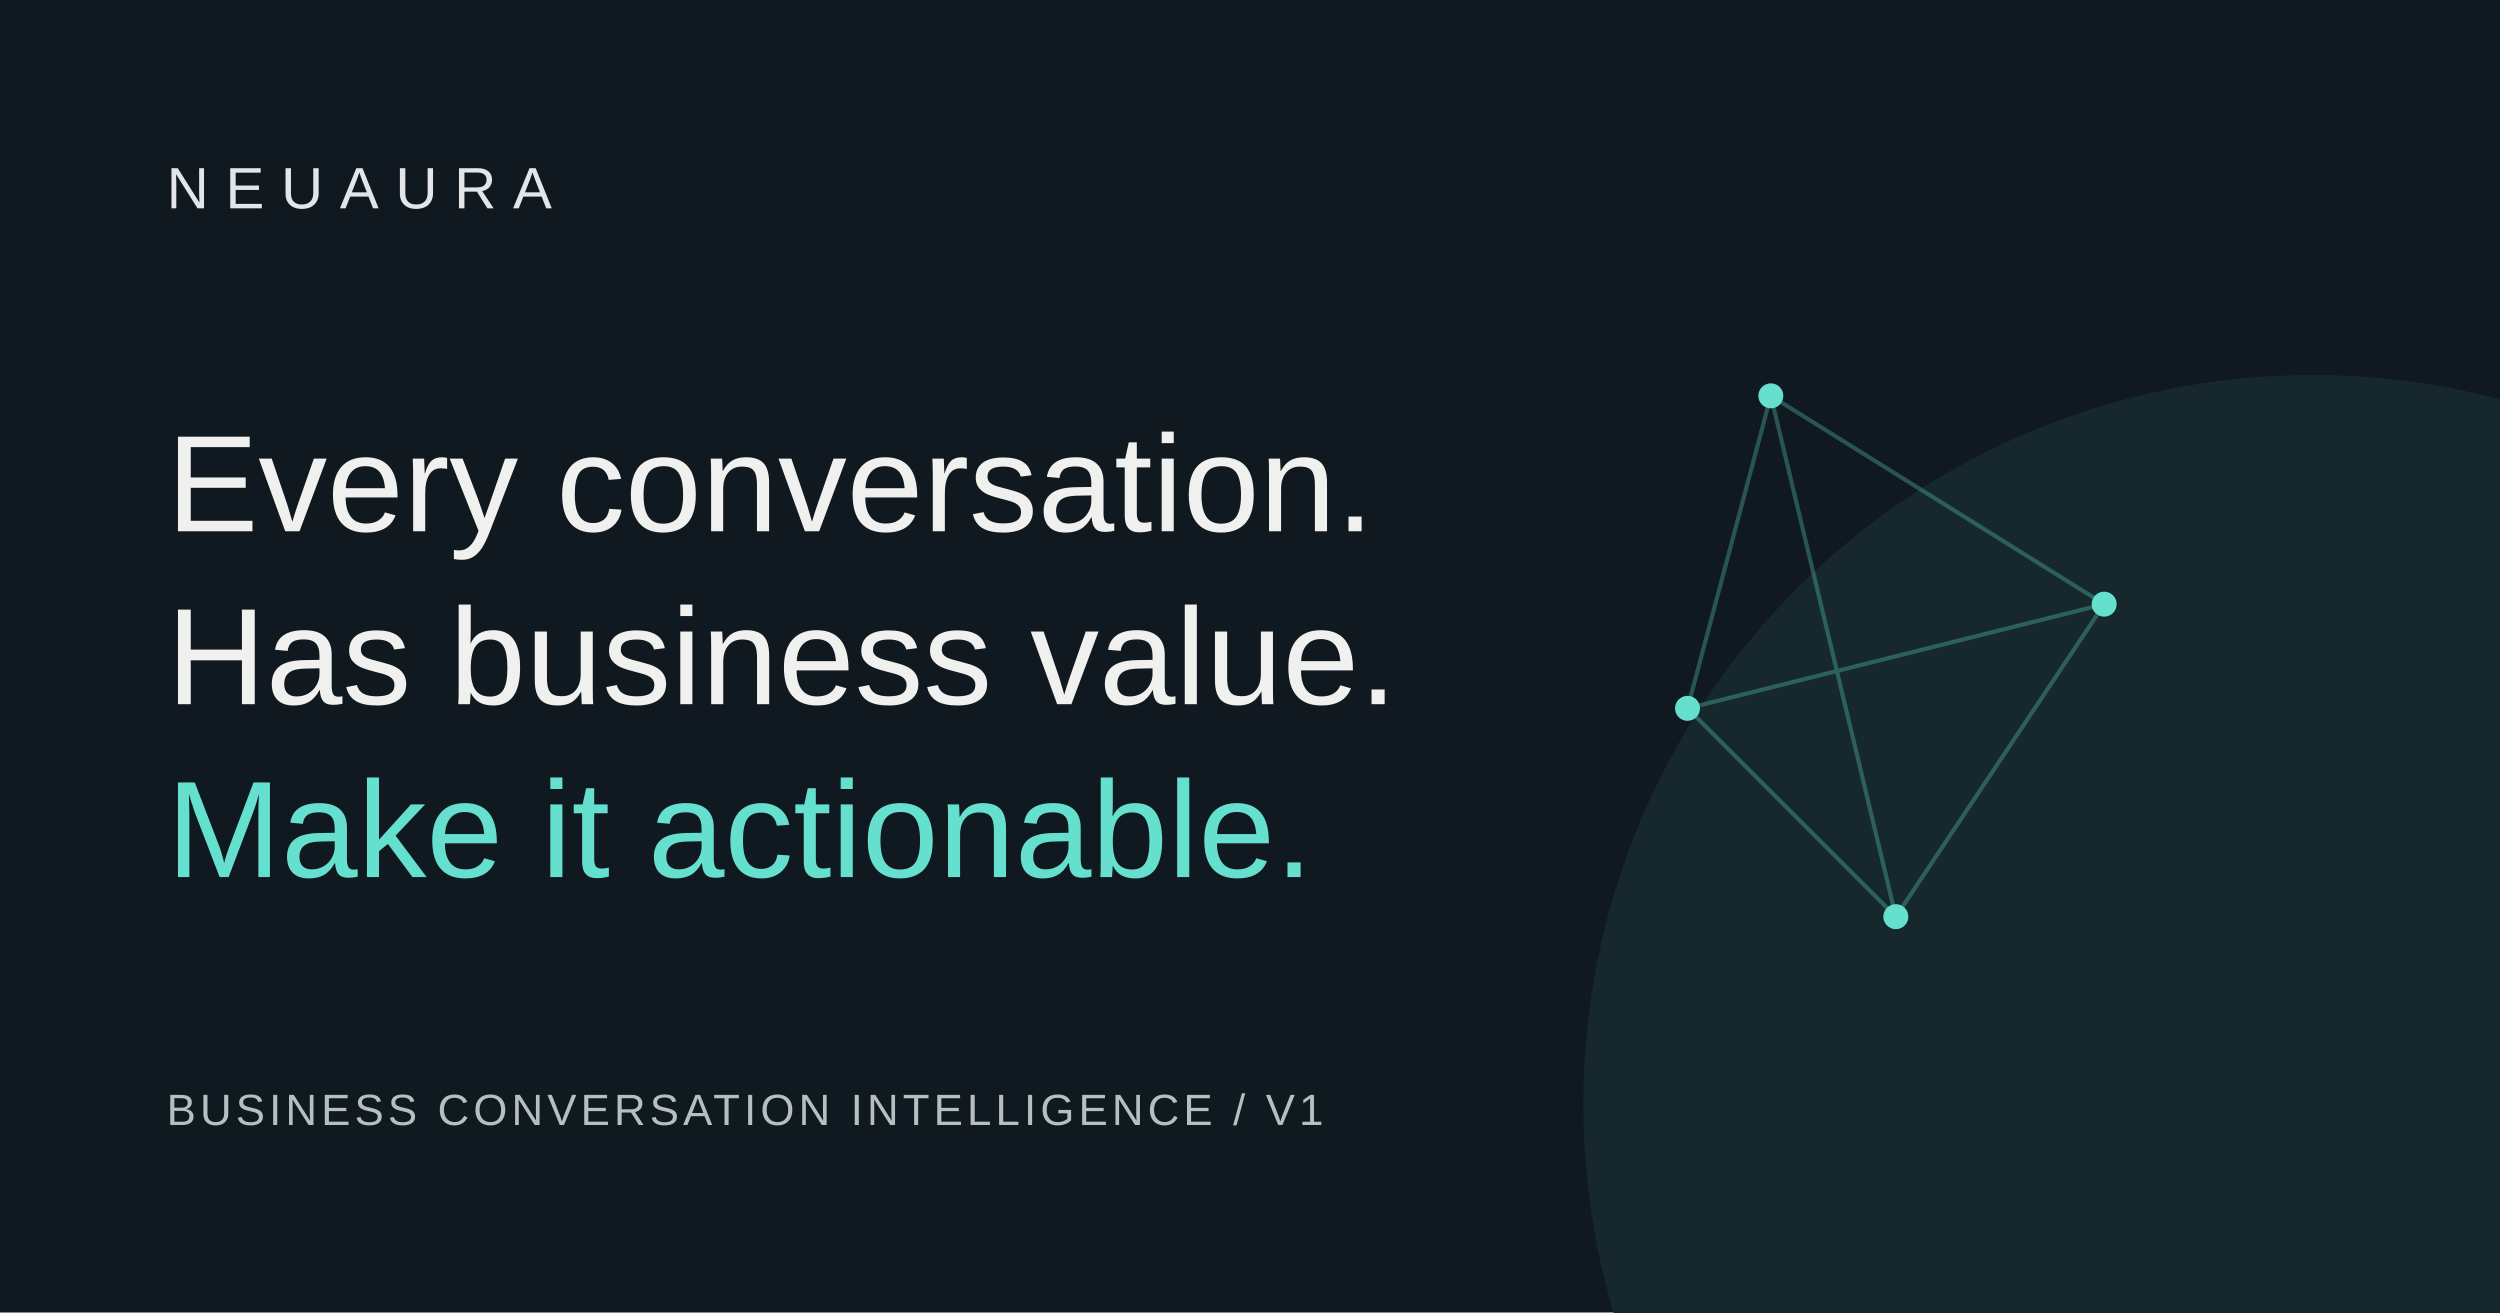
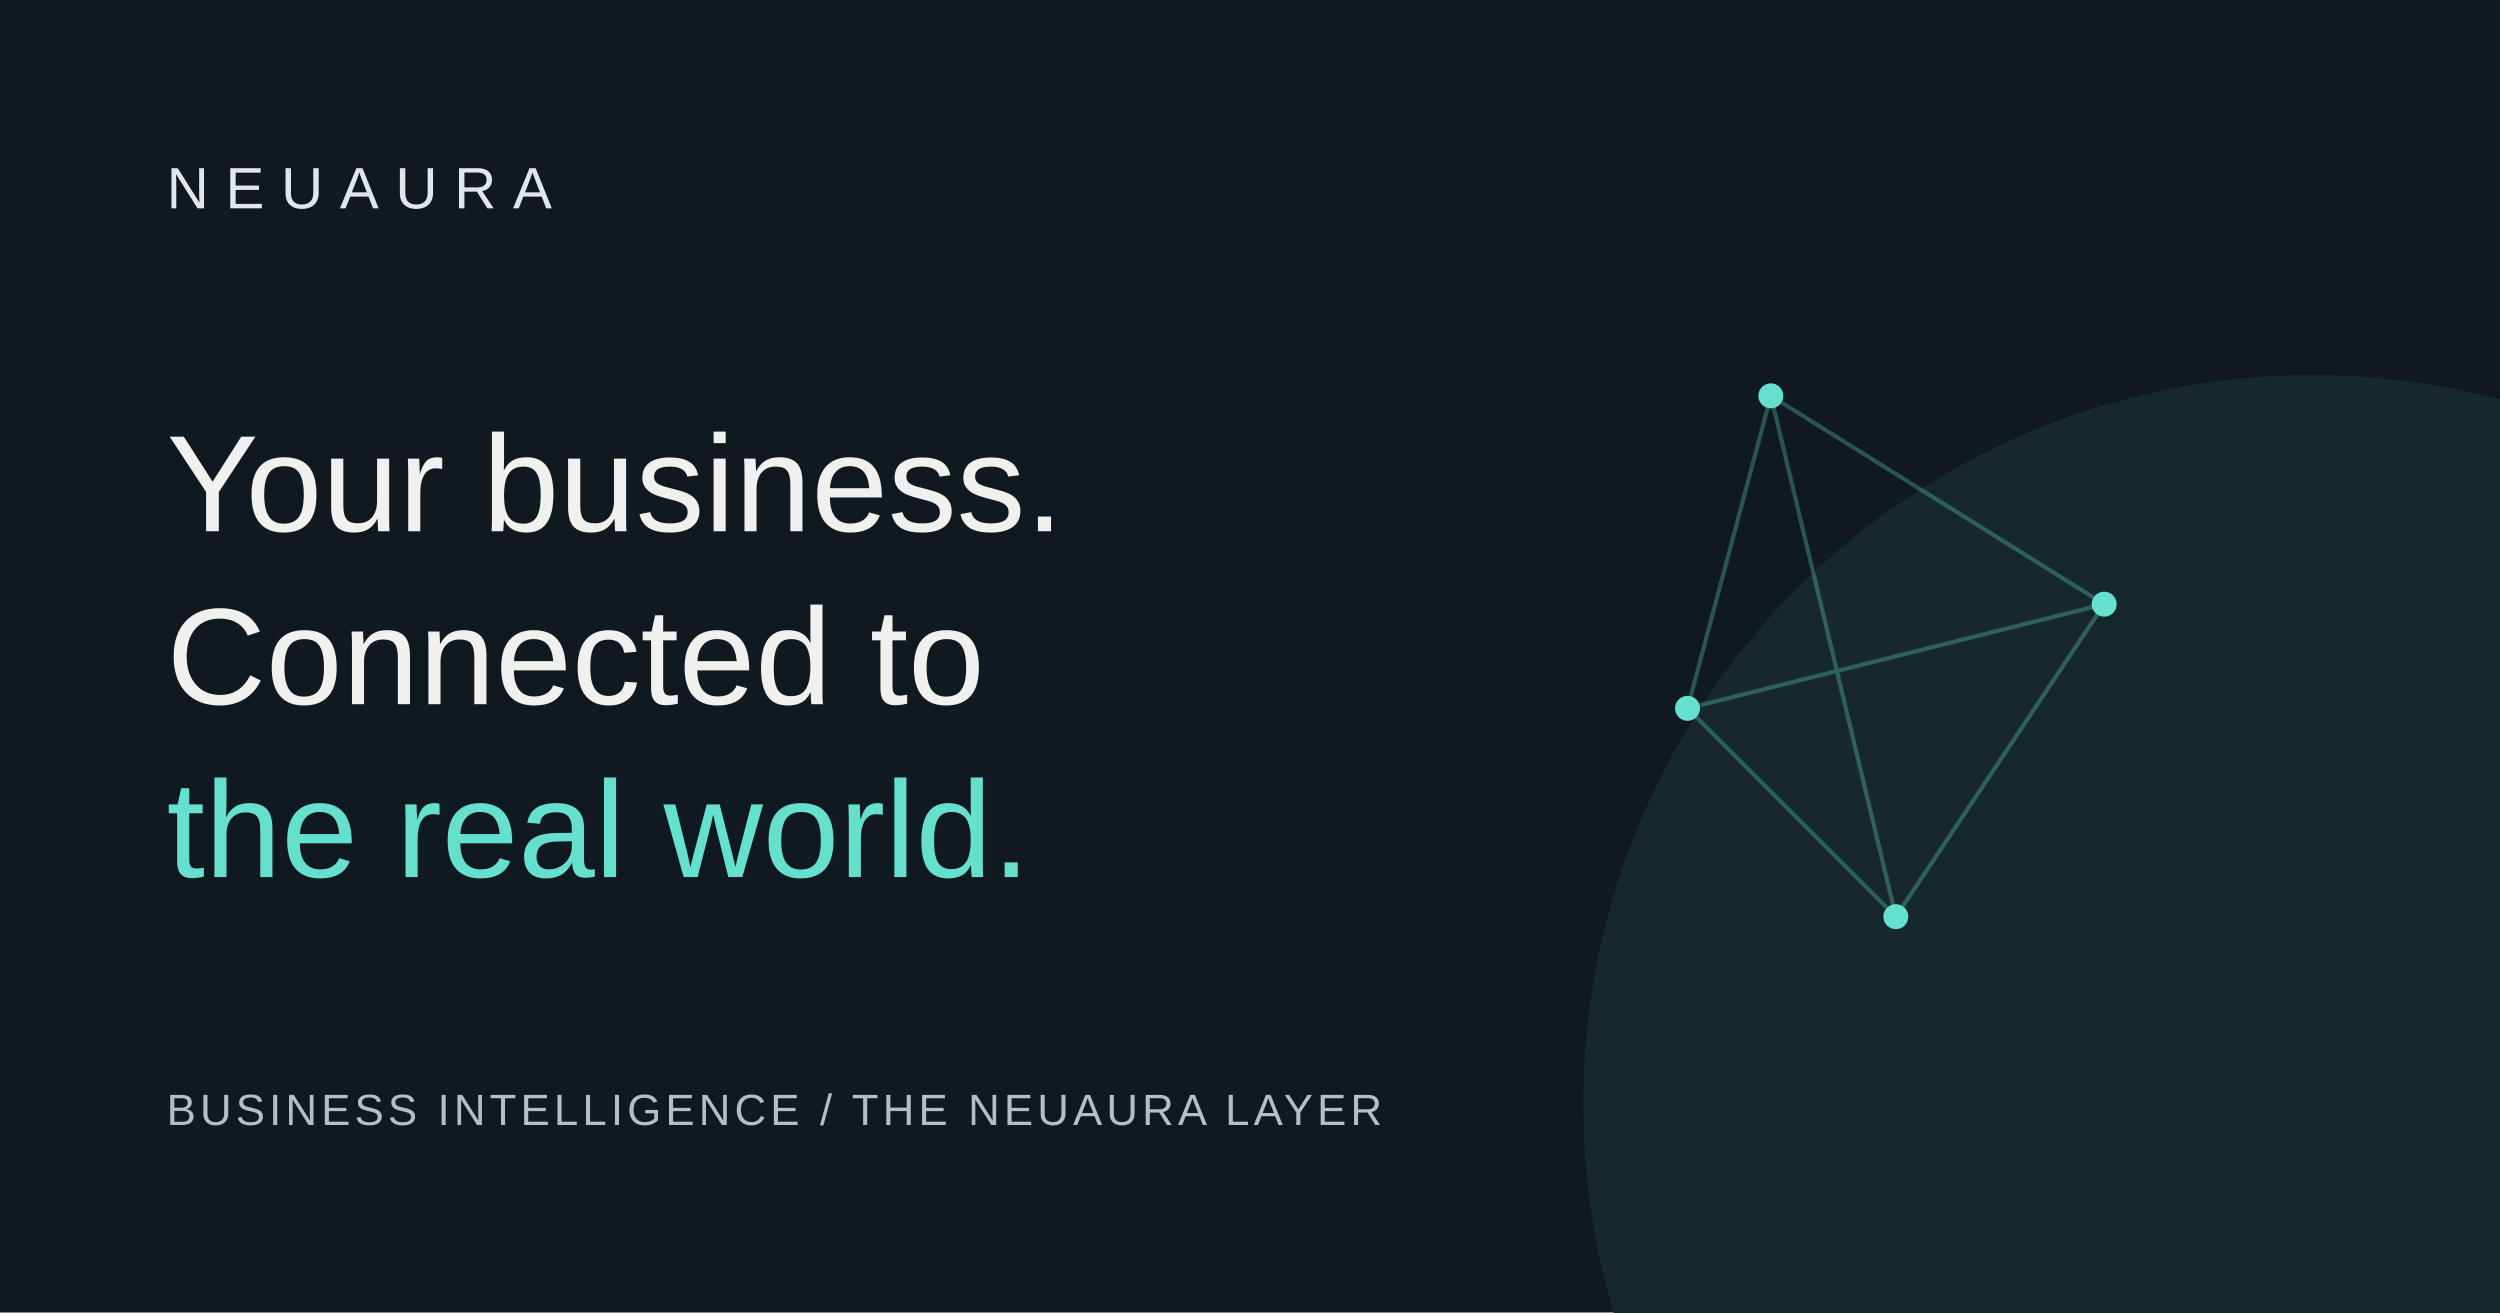
<svg xmlns="http://www.w3.org/2000/svg" width="1200" height="630">
  <rect width="1200" height="630" fill="#101820" />
  <circle cx="1110" cy="530" r="350" fill="#16282c" />
  <path d="M850 190l160 100-100 150-100-100zM850 190l60 250M1010 290l-200 50" fill="none" stroke="#66e0ce" stroke-opacity=".3" stroke-width="2" />
  <g fill="#66e0ce">
    <circle cx="850" cy="190" r="6" />
    <circle cx="1010" cy="290" r="6" />
    <circle cx="910" cy="440" r="6" />
    <circle cx="810" cy="340" r="6" />
  </g>
  <text x="80" y="100" fill="#e2e6e8" font-family="Arial,sans-serif" font-size="28" letter-spacing="8">NEUAURA</text>
-   <text x="80" y="255" fill="#f0f1ee" font-family="Arial,sans-serif" font-size="66">Every conversation.</text>
-   <text x="80" y="338" fill="#f0f1ee" font-family="Arial,sans-serif" font-size="66">Has business value.</text>
-   <text x="80" y="421" fill="#66e0ce" font-family="Arial,sans-serif" font-size="66">Make it actionable.</text>
-   <text x="80" y="540" fill="#b5bfc2" font-family="Arial,sans-serif" font-size="21" letter-spacing="2">BUSINESS CONVERSATION INTELLIGENCE / V1</text>
+   <text x="80" y="255" fill="#f0f1ee" font-family="Arial,sans-serif" font-size="66">Your business.</text>
+   <text x="80" y="338" fill="#f0f1ee" font-family="Arial,sans-serif" font-size="66">Connected to</text>
+   <text x="80" y="421" fill="#66e0ce" font-family="Arial,sans-serif" font-size="66">the real world.</text>
+   <text x="80" y="540" fill="#b5bfc2" font-family="Arial,sans-serif" font-size="21" letter-spacing="2">BUSINESS INTELLIGENCE / THE NEUAURA LAYER</text>
</svg>
